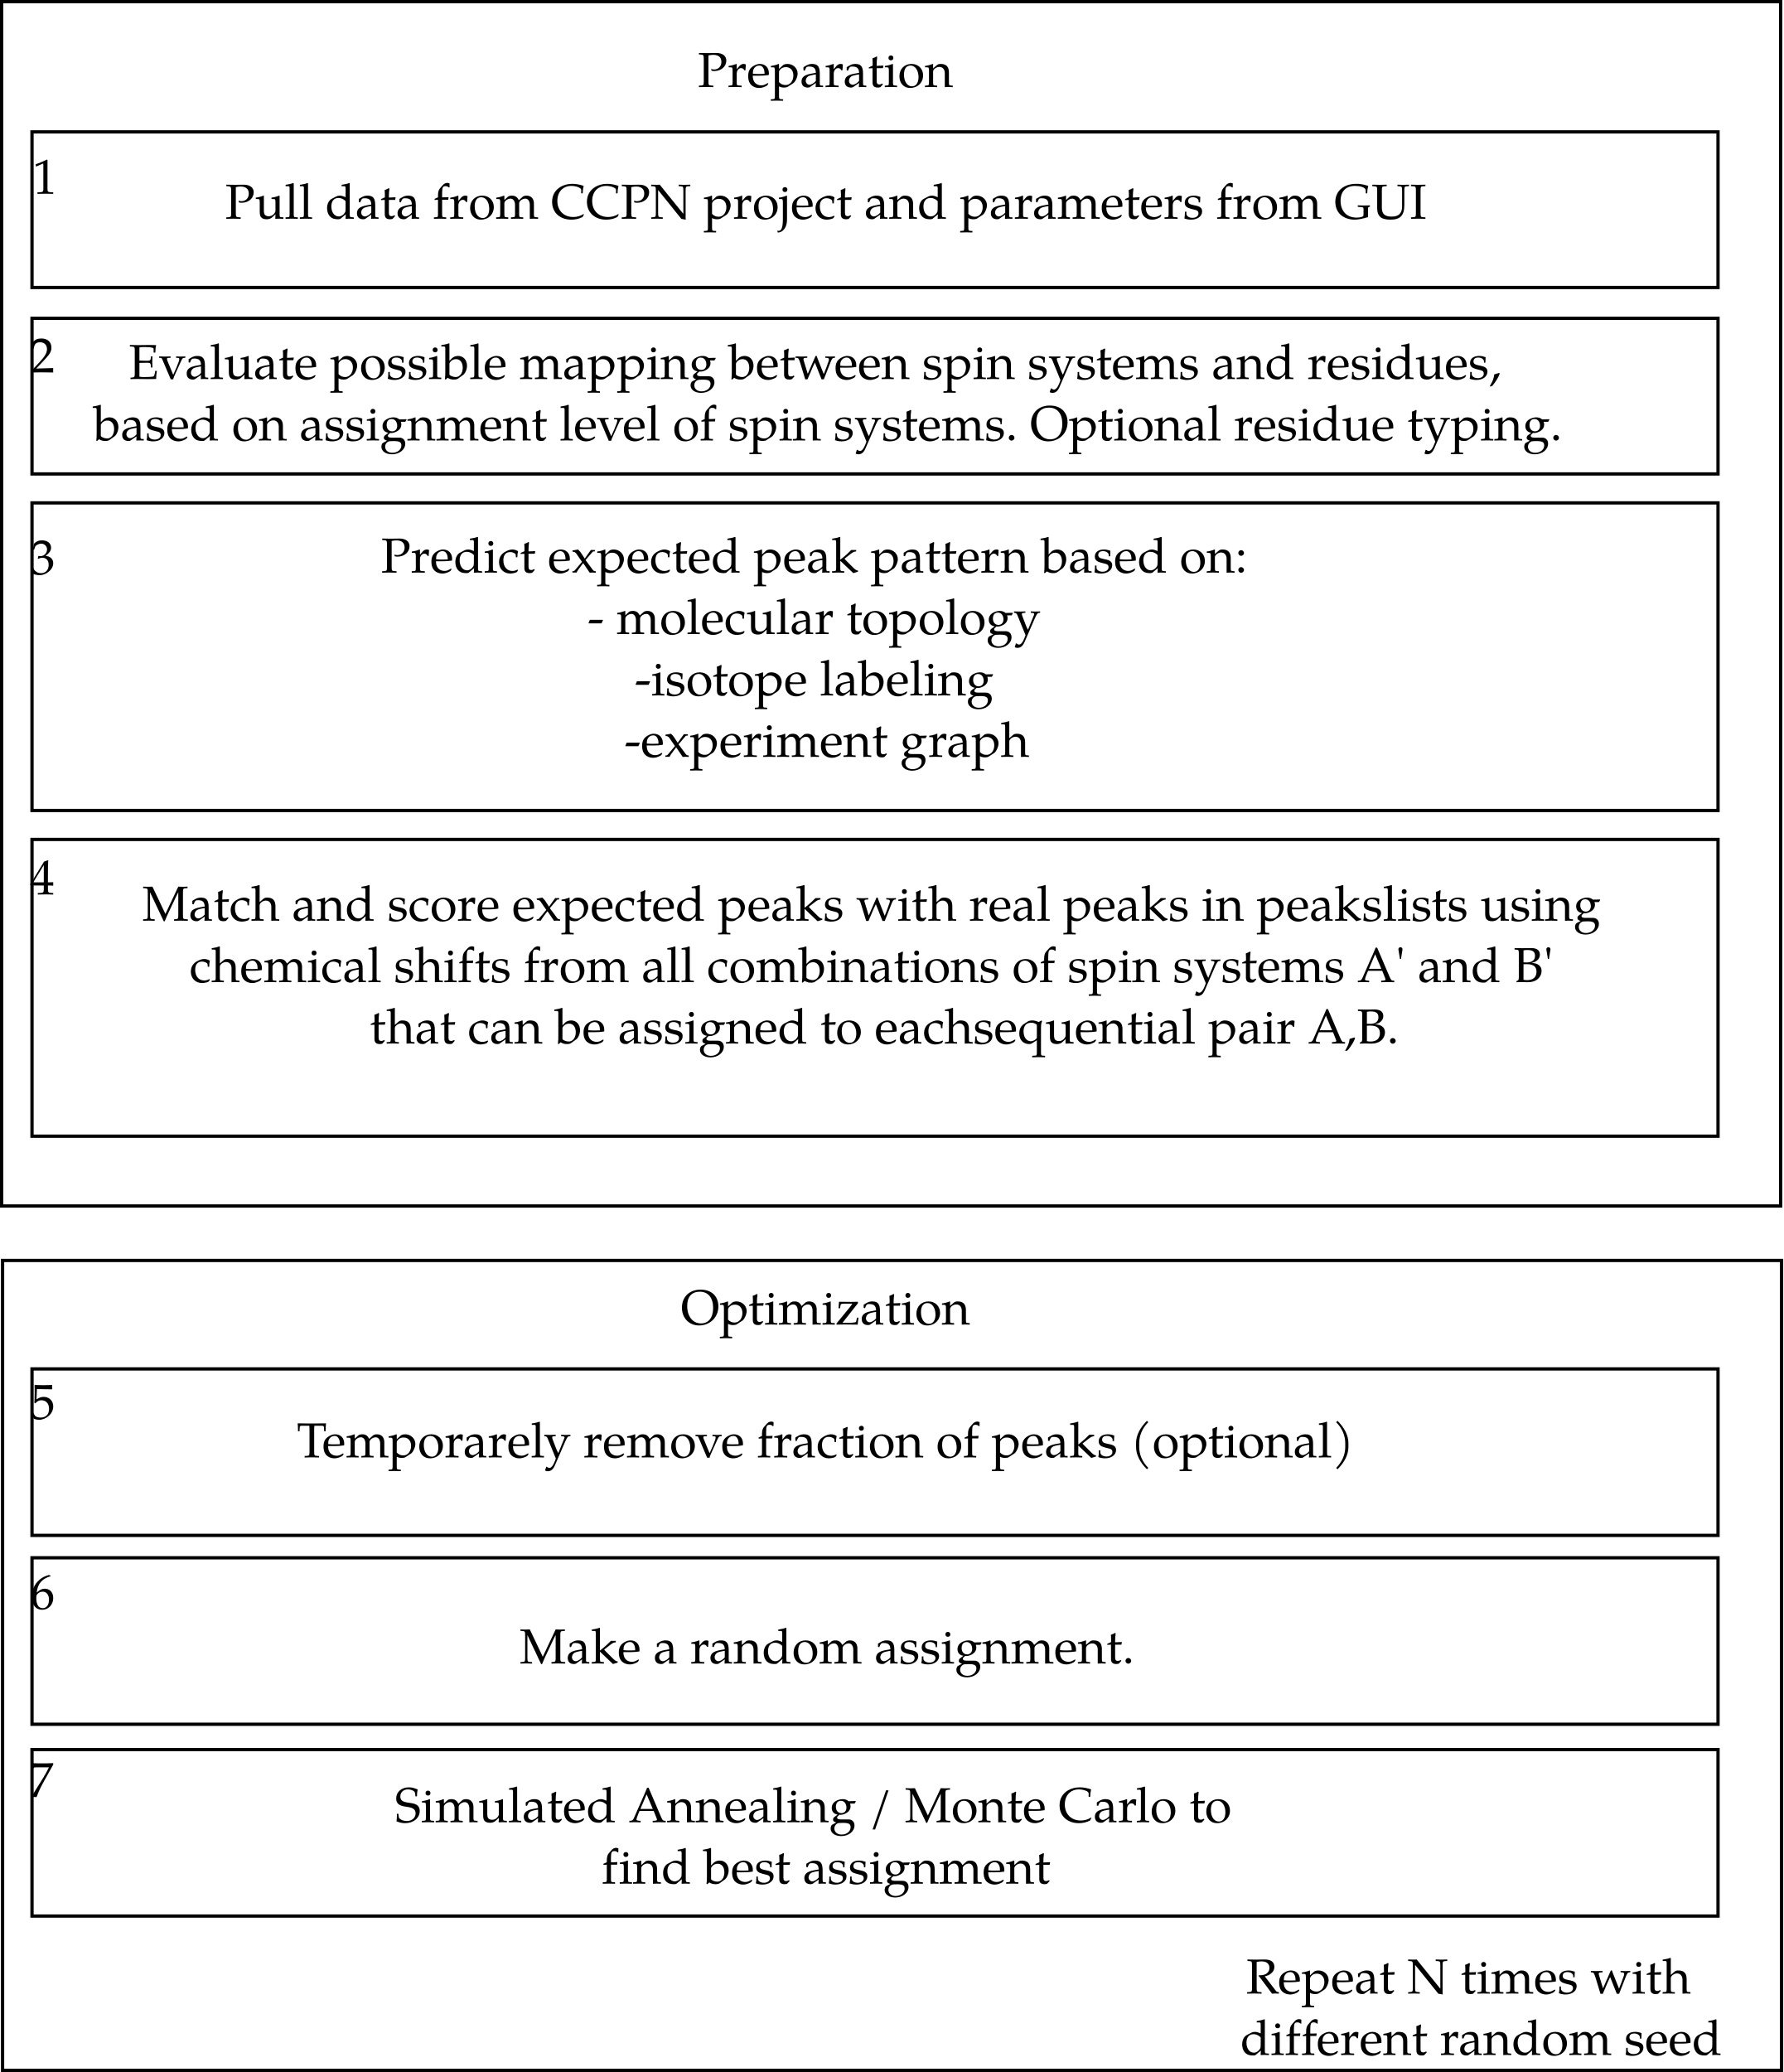
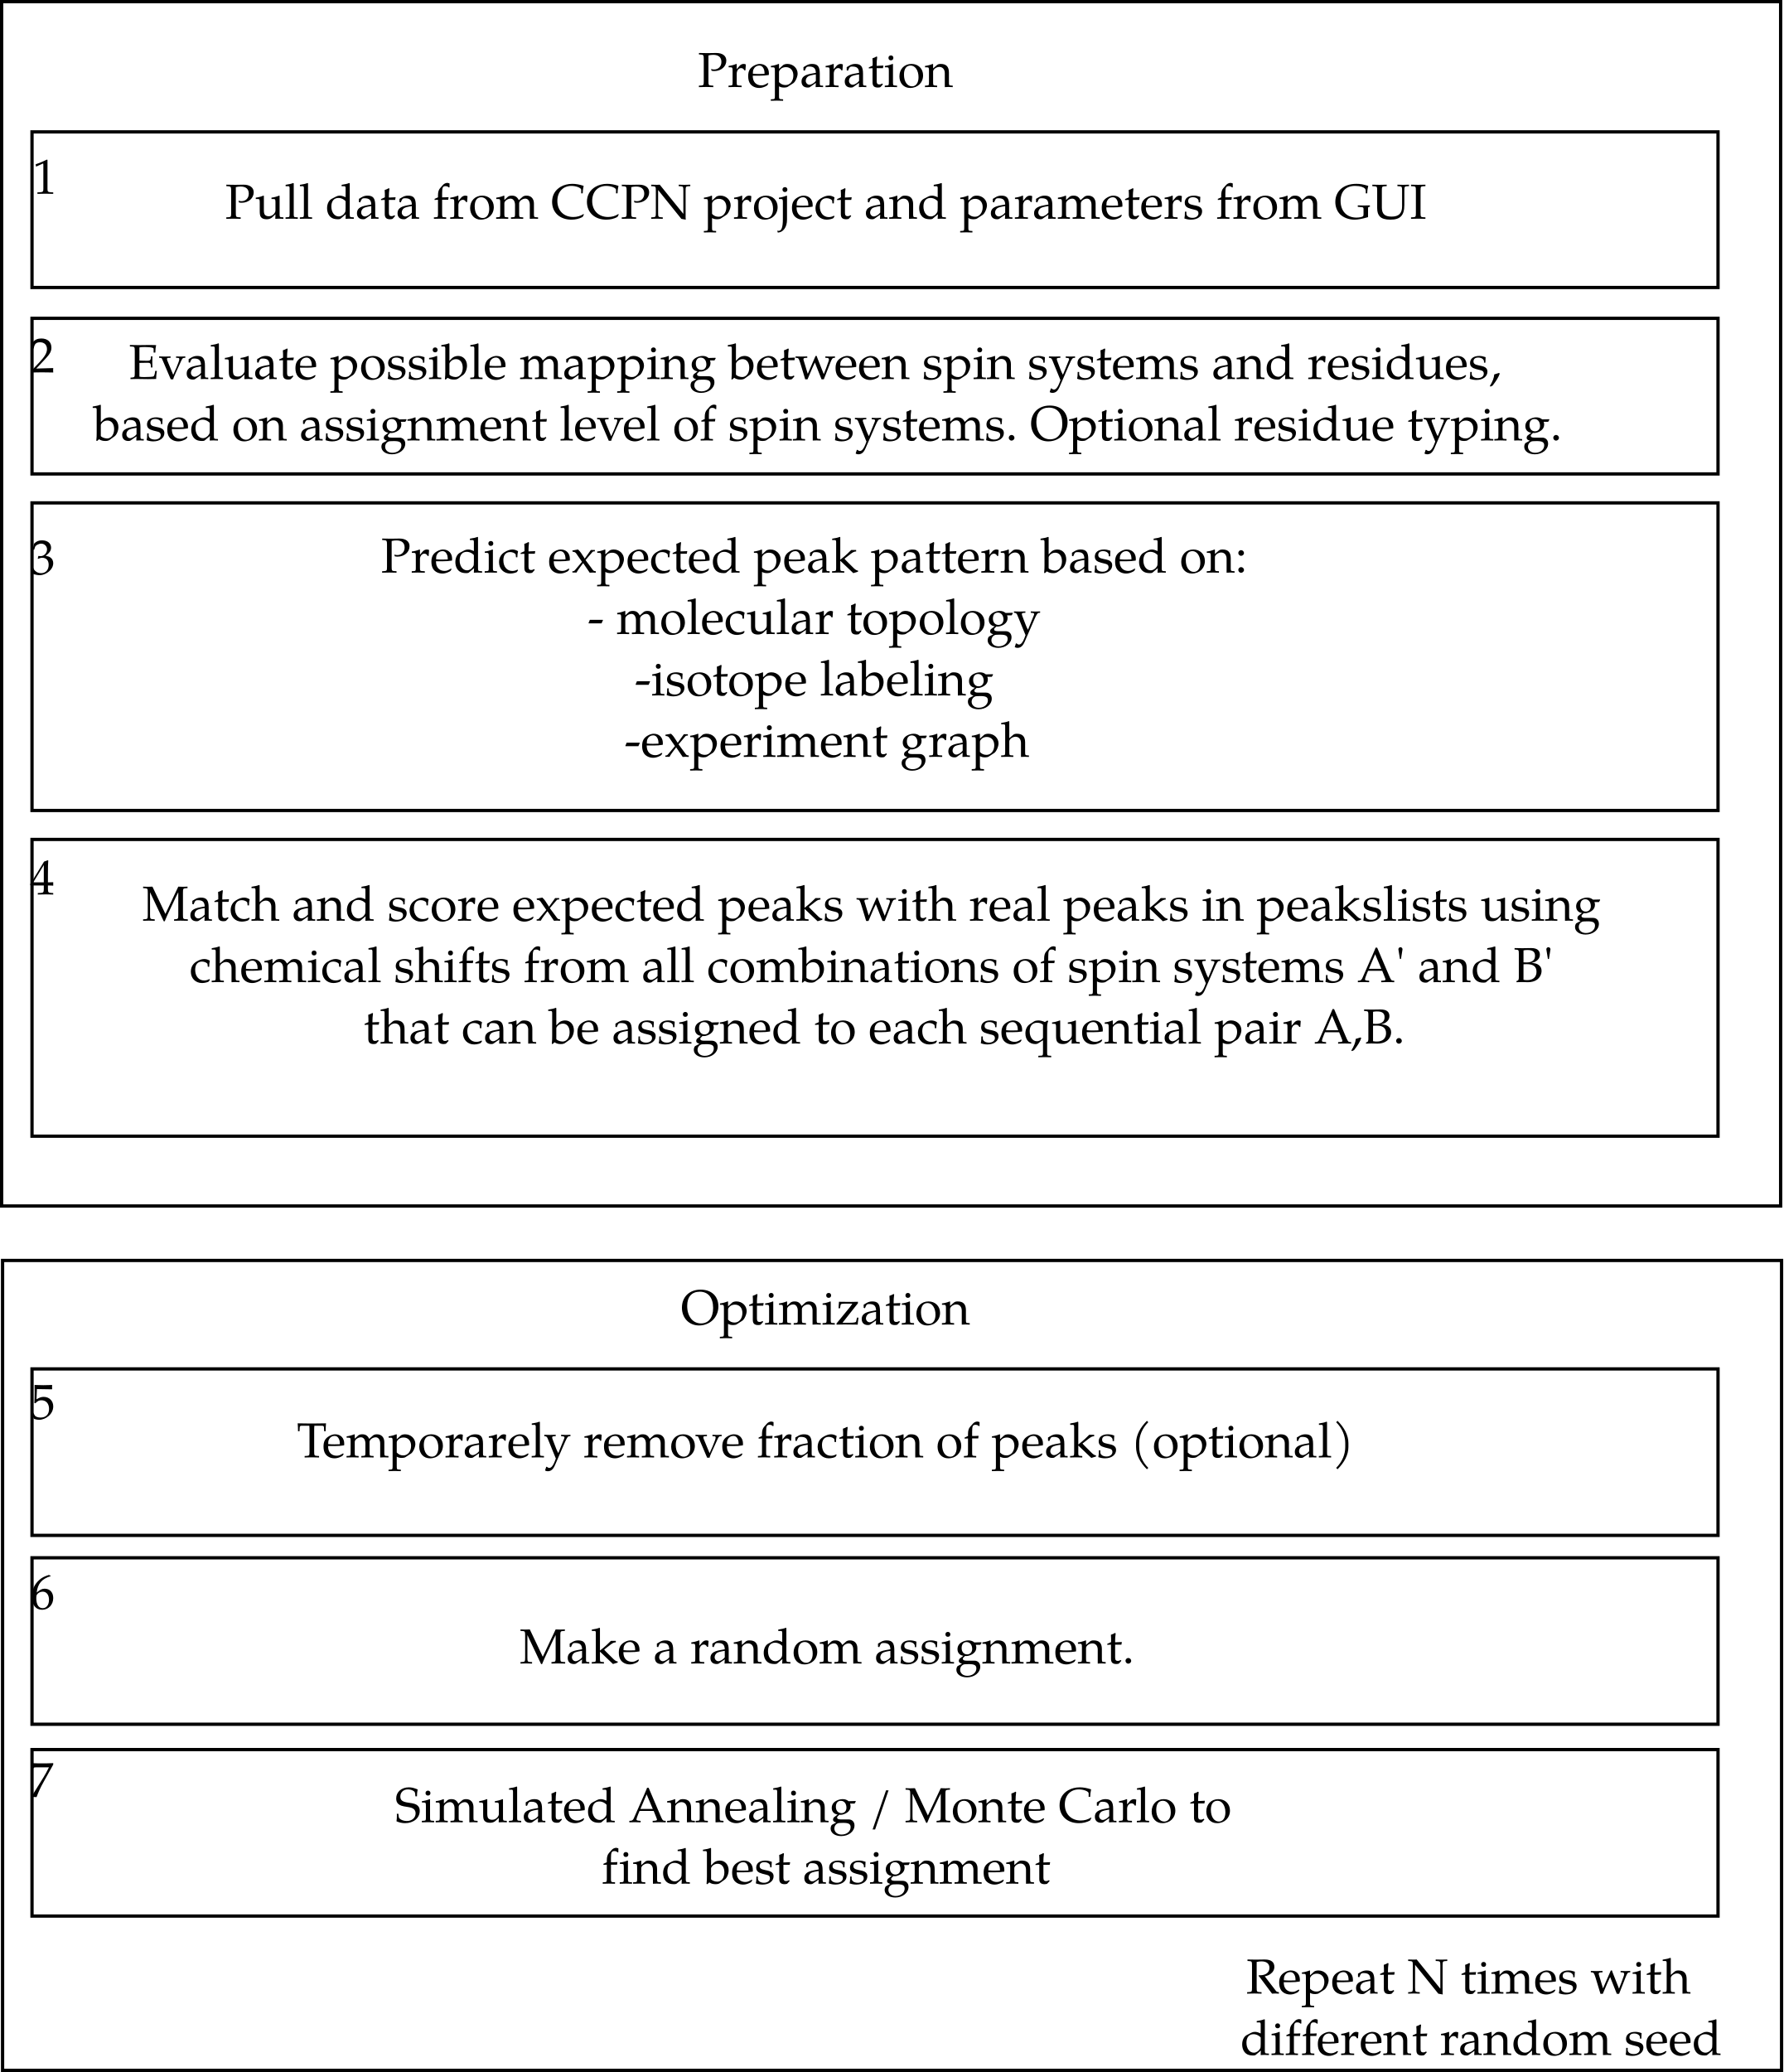
<svg xmlns="http://www.w3.org/2000/svg" width="614.73mm" height="714.122mm" viewBox="0 0 2178.178 2530.352" id="svg2" version="1.1">
  <defs id="defs4" />
  <g id="layer1" transform="translate(971.9462,867.0995)">
    <text xml:space="preserve" style="font-style:normal;font-weight:normal;font-size:60px;line-height:125%;font-family:Sans;letter-spacing:0px;word-spacing:0px;fill:#000000;fill-opacity:1;stroke:none;stroke-width:1px;stroke-linecap:butt;stroke-linejoin:miter;stroke-opacity:1" x="147.235" y="257.195" id="text23191">
      <tspan x="147.235" y="257.195" id="tspan23199" style="font-style:normal;font-variant:normal;font-weight:normal;font-stretch:normal;font-family:'TeX Gyre Pagella';-inkscape-font-specification:'TeX Gyre Pagella';text-align:center;text-anchor:middle">Match and score expected peaks with real peaks in peakslists using</tspan>
      <tspan x="147.235" y="332.195" style="font-style:normal;font-variant:normal;font-weight:normal;font-stretch:normal;font-family:'TeX Gyre Pagella';-inkscape-font-specification:'TeX Gyre Pagella';text-align:center;text-anchor:middle" id="tspan23293">chemical shifts from all combinations of spin systems A' and B'</tspan>
-       <tspan x="147.235" y="407.195" style="font-style:normal;font-variant:normal;font-weight:normal;font-stretch:normal;font-family:'TeX Gyre Pagella';-inkscape-font-specification:'TeX Gyre Pagella';text-align:center;text-anchor:middle" id="tspan23307">that can be assigned to eachsequential pair A,B.</tspan>
+       <tspan x="147.235" y="407.195" style="font-style:normal;font-variant:normal;font-weight:normal;font-stretch:normal;font-family:'TeX Gyre Pagella';-inkscape-font-specification:'TeX Gyre Pagella';text-align:center;text-anchor:middle" id="tspan23307">that can be assigned to each sequential pair A,B.</tspan>
    </text>
    <text xml:space="preserve" style="font-style:normal;font-weight:normal;font-size:60px;line-height:125%;font-family:Sans;letter-spacing:0px;word-spacing:0px;fill:#000000;fill-opacity:1;stroke:none;stroke-width:1px;stroke-linecap:butt;stroke-linejoin:miter;stroke-opacity:1" x="75.827" y="-600.052" id="text23191-5">
      <tspan x="75.827" y="-600.052" style="font-style:normal;font-variant:normal;font-weight:normal;font-stretch:normal;font-family:'TeX Gyre Pagella';-inkscape-font-specification:'TeX Gyre Pagella';text-align:center;text-anchor:middle" id="tspan24311">Pull data from CCPN project and parameters from GUI</tspan>
    </text>
    <text xml:space="preserve" style="font-style:normal;font-weight:normal;font-size:60px;line-height:125%;font-family:Sans;letter-spacing:0px;word-spacing:0px;fill:#000000;fill-opacity:1;stroke:none;stroke-width:1px;stroke-linecap:butt;stroke-linejoin:miter;stroke-opacity:1" x="78.261" y="-404.292" id="text23191-5-2">
      <tspan x="78.261" y="-404.292" style="font-style:normal;font-variant:normal;font-weight:normal;font-stretch:normal;font-family:'TeX Gyre Pagella';-inkscape-font-specification:'TeX Gyre Pagella';text-align:center;text-anchor:middle" id="tspan23242">Evaluate possible mapping between spin systems and residues,</tspan>
      <tspan x="78.261" y="-329.292" style="font-style:normal;font-variant:normal;font-weight:normal;font-stretch:normal;font-family:'TeX Gyre Pagella';-inkscape-font-specification:'TeX Gyre Pagella';text-align:center;text-anchor:middle" id="tspan23347">based on assignment level of spin systems. Optional residue typing.</tspan>
    </text>
    <text xml:space="preserve" style="font-style:normal;font-weight:normal;font-size:60px;line-height:125%;font-family:Sans;letter-spacing:0px;word-spacing:0px;fill:#000000;fill-opacity:1;stroke:none;stroke-width:1px;stroke-linecap:butt;stroke-linejoin:miter;stroke-opacity:1" x="77.181" y="-167.9" id="text23191-5-2-3">
      <tspan x="77.181" y="-167.9" style="font-style:normal;font-variant:normal;font-weight:normal;font-stretch:normal;font-family:'TeX Gyre Pagella';-inkscape-font-specification:'TeX Gyre Pagella';text-align:center;text-anchor:middle" id="tspan23242-8">Predict expected peak pattern based on:</tspan>
      <tspan x="77.181" y="-92.9" style="font-style:normal;font-variant:normal;font-weight:normal;font-stretch:normal;font-family:'TeX Gyre Pagella';-inkscape-font-specification:'TeX Gyre Pagella';text-align:center;text-anchor:middle" id="tspan23267">- molecular topology</tspan>
      <tspan x="77.181" y="-17.9" style="font-style:normal;font-variant:normal;font-weight:normal;font-stretch:normal;font-family:'TeX Gyre Pagella';-inkscape-font-specification:'TeX Gyre Pagella';text-align:center;text-anchor:middle" id="tspan23275">-isotope labeling</tspan>
      <tspan x="77.181" y="57.1" style="font-style:normal;font-variant:normal;font-weight:normal;font-stretch:normal;font-family:'TeX Gyre Pagella';-inkscape-font-specification:'TeX Gyre Pagella';text-align:center;text-anchor:middle" id="tspan23271">-experiment graph</tspan>
    </text>
    <text xml:space="preserve" style="font-style:normal;font-weight:normal;font-size:60px;line-height:125%;font-family:Sans;letter-spacing:0px;word-spacing:0px;fill:#000000;fill-opacity:1;stroke:none;stroke-width:1px;stroke-linecap:butt;stroke-linejoin:miter;stroke-opacity:1" x="77.331" y="1164.298" id="text23191-2">
      <tspan x="77.331" y="1164.298" style="font-style:normal;font-variant:normal;font-weight:normal;font-stretch:normal;font-family:'TeX Gyre Pagella';-inkscape-font-specification:'TeX Gyre Pagella';text-align:center;text-anchor:middle" id="tspan23307-8">Make a random assignment.</tspan>
    </text>
    <text xml:space="preserve" style="font-style:normal;font-weight:normal;font-size:60px;line-height:125%;font-family:Sans;letter-spacing:0px;word-spacing:0px;fill:#000000;fill-opacity:1;stroke:none;stroke-width:1px;stroke-linecap:butt;stroke-linejoin:miter;stroke-opacity:1" x="76.067" y="1358.172" id="text23191-2-6">
      <tspan x="76.067" y="1358.172" style="font-style:normal;font-variant:normal;font-weight:normal;font-stretch:normal;font-family:'TeX Gyre Pagella';-inkscape-font-specification:'TeX Gyre Pagella';text-align:center;text-anchor:middle" id="tspan23307-8-8">Simulated Annealing / Monte Carlo to</tspan>
      <tspan x="76.067" y="1433.172" style="font-style:normal;font-variant:normal;font-weight:normal;font-stretch:normal;font-family:'TeX Gyre Pagella';-inkscape-font-specification:'TeX Gyre Pagella';text-align:center;text-anchor:middle" id="tspan24555">find best assignment</tspan>
    </text>
    <rect style="opacity:1;fill:none;stroke:#000000;stroke-width:4;stroke-miterlimit:4;stroke-dasharray:none;stroke-dashoffset:0;stroke-opacity:1" id="rect23385" width="2059.448" height="190.035" x="-932.85" y="-706.038" />
    <rect style="opacity:1;fill:none;stroke:#000000;stroke-width:4;stroke-miterlimit:4;stroke-dasharray:none;stroke-dashoffset:0;stroke-opacity:1" id="rect23385-5-7-9" width="2173.036" height="1470.78" x="-969.946" y="-865.099" />
    <text xml:space="preserve" style="font-style:normal;font-weight:normal;font-size:60px;line-height:125%;font-family:Sans;letter-spacing:0px;word-spacing:0px;fill:#000000;fill-opacity:1;stroke:none;stroke-width:1px;stroke-linecap:butt;stroke-linejoin:miter;stroke-opacity:1" x="75.562" y="912.615" id="text23191-2-5">
      <tspan x="75.562" y="912.615" style="font-style:normal;font-variant:normal;font-weight:normal;font-stretch:normal;font-family:'TeX Gyre Pagella';-inkscape-font-specification:'TeX Gyre Pagella';text-align:center;text-anchor:middle" id="tspan24331">Temporarely remove fraction of peaks (optional)</tspan>
    </text>
    <text xml:space="preserve" style="font-style:normal;font-weight:normal;font-size:60px;line-height:125%;font-family:Sans;letter-spacing:0px;word-spacing:0px;fill:#000000;fill-opacity:1;stroke:none;stroke-width:1px;stroke-linecap:butt;stroke-linejoin:miter;stroke-opacity:1" x="-878.003" y="-630.547" id="text23191-5-7">
      <tspan x="-878.003" y="-630.547" style="font-style:normal;font-variant:normal;font-weight:normal;font-stretch:normal;font-family:'TeX Gyre Pagella';-inkscape-font-specification:'TeX Gyre Pagella';text-align:center;text-anchor:middle" id="tspan24311-7">1</tspan>
    </text>
    <text xml:space="preserve" style="font-style:normal;font-weight:normal;font-size:60px;line-height:125%;font-family:Sans;letter-spacing:0px;word-spacing:0px;fill:#000000;fill-opacity:1;stroke:none;stroke-width:1px;stroke-linecap:butt;stroke-linejoin:miter;stroke-opacity:1" x="-881.003" y="-412.39" id="text23191-5-7-0">
      <tspan x="-881.003" y="-412.39" style="font-style:normal;font-variant:normal;font-weight:normal;font-stretch:normal;font-family:'TeX Gyre Pagella';-inkscape-font-specification:'TeX Gyre Pagella';text-align:center;text-anchor:middle" id="tspan24311-7-6">2</tspan>
    </text>
    <text xml:space="preserve" style="font-style:normal;font-weight:normal;font-size:60px;line-height:125%;font-family:Sans;letter-spacing:0px;word-spacing:0px;fill:#000000;fill-opacity:1;stroke:none;stroke-width:1px;stroke-linecap:butt;stroke-linejoin:miter;stroke-opacity:1" x="-880.643" y="-165.883" id="text23191-5-7-3">
      <tspan x="-880.643" y="-165.883" style="font-style:normal;font-variant:normal;font-weight:normal;font-stretch:normal;font-family:'TeX Gyre Pagella';-inkscape-font-specification:'TeX Gyre Pagella';text-align:center;text-anchor:middle" id="tspan24311-7-3">3</tspan>
    </text>
    <text xml:space="preserve" style="font-style:normal;font-weight:normal;font-size:60px;line-height:125%;font-family:Sans;letter-spacing:0px;word-spacing:0px;fill:#000000;fill-opacity:1;stroke:none;stroke-width:1px;stroke-linecap:butt;stroke-linejoin:miter;stroke-opacity:1" x="-881.243" y="225.132" id="text23191-5-7-31">
      <tspan x="-881.243" y="225.132" style="font-style:normal;font-variant:normal;font-weight:normal;font-stretch:normal;font-family:'TeX Gyre Pagella';-inkscape-font-specification:'TeX Gyre Pagella';text-align:center;text-anchor:middle" id="tspan24311-7-2">4</tspan>
    </text>
    <text xml:space="preserve" style="font-style:normal;font-weight:normal;font-size:60px;line-height:125%;font-family:Sans;letter-spacing:0px;word-spacing:0px;fill:#000000;fill-opacity:1;stroke:none;stroke-width:1px;stroke-linecap:butt;stroke-linejoin:miter;stroke-opacity:1" x="75.441" y="750.37" id="text23191-2-6-5-9-2-7">
      <tspan x="75.441" y="750.37" style="font-style:normal;font-variant:normal;font-weight:normal;font-stretch:normal;font-family:'TeX Gyre Pagella';-inkscape-font-specification:'TeX Gyre Pagella';text-align:center;text-anchor:middle;fill:#000000;fill-opacity:1;stroke:none;stroke-opacity:1" id="tspan24355-11-6">Optimization</tspan>
    </text>
    <text xml:space="preserve" style="font-style:normal;font-weight:normal;font-size:60px;line-height:125%;font-family:Sans;letter-spacing:0px;word-spacing:0px;fill:#000000;fill-opacity:1;stroke:none;stroke-width:1px;stroke-linecap:butt;stroke-linejoin:miter;stroke-opacity:1" x="75.441" y="-760.889" id="text23191-2-6-5-9-2-7-5">
      <tspan x="75.441" y="-760.889" style="font-style:normal;font-variant:normal;font-weight:normal;font-stretch:normal;font-family:'TeX Gyre Pagella';-inkscape-font-specification:'TeX Gyre Pagella';text-align:center;text-anchor:middle;fill:#000000;fill-opacity:1;stroke:none;stroke-opacity:1" id="tspan24355-11-6-2">Preparation</tspan>
    </text>
    <text xml:space="preserve" style="font-style:normal;font-weight:normal;font-size:60px;line-height:125%;font-family:Sans;letter-spacing:0px;word-spacing:0px;fill:#000000;fill-opacity:1;stroke:none;stroke-width:1px;stroke-linecap:butt;stroke-linejoin:miter;stroke-opacity:1" x="876.418" y="1567.378" id="text23191-2-6-5-9-2">
      <tspan x="876.418" y="1567.378" style="font-style:normal;font-variant:normal;font-weight:normal;font-stretch:normal;font-family:'TeX Gyre Pagella';-inkscape-font-specification:'TeX Gyre Pagella';text-align:center;text-anchor:middle;fill:#000000;fill-opacity:1;stroke:none;stroke-opacity:1" id="tspan24351-5">Repeat N times with</tspan>
      <tspan x="876.418" y="1642.378" style="font-style:normal;font-variant:normal;font-weight:normal;font-stretch:normal;font-family:'TeX Gyre Pagella';-inkscape-font-specification:'TeX Gyre Pagella';text-align:center;text-anchor:middle;fill:#000000;fill-opacity:1;stroke:none;stroke-opacity:1" id="tspan24355-11">different random seed</tspan>
    </text>
    <rect style="opacity:1;fill:none;stroke:#000000;stroke-width:4;stroke-miterlimit:4;stroke-dasharray:none;stroke-dashoffset:0;stroke-opacity:1" id="rect23385-9" width="2059.448" height="190.035" x="-932.85" y="-478.36" />
    <rect style="opacity:1;fill:none;stroke:#000000;stroke-width:4;stroke-miterlimit:4;stroke-dasharray:none;stroke-dashoffset:0;stroke-opacity:1" id="rect23385-9-6" width="2059.448" height="375.65" x="-932.85" y="-252.97" />
    <rect style="opacity:1;fill:none;stroke:#000000;stroke-width:4;stroke-miterlimit:4;stroke-dasharray:none;stroke-dashoffset:0;stroke-opacity:1" id="rect23385-9-6-2" width="2059.448" height="362.392" x="-932.85" y="158.036" />
    <rect style="opacity:1;fill:none;stroke:#000000;stroke-width:4;stroke-miterlimit:4;stroke-dasharray:none;stroke-dashoffset:0;stroke-opacity:1" id="rect23385-5-7-9-0" width="2173.036" height="989.063" x="-968.804" y="672.189" />
    <rect style="opacity:1;fill:none;stroke:#000000;stroke-width:4;stroke-miterlimit:4;stroke-dasharray:none;stroke-dashoffset:0;stroke-opacity:1" id="rect23385-9-6-2-7" width="2059.448" height="203.293" x="-932.85" y="804.634" />
    <rect style="opacity:1;fill:none;stroke:#000000;stroke-width:4;stroke-miterlimit:4;stroke-dasharray:none;stroke-dashoffset:0;stroke-opacity:1" id="rect23385-9-6-2-7-2" width="2059.448" height="203.293" x="-932.85" y="1035.29" />
    <rect style="opacity:1;fill:none;stroke:#000000;stroke-width:4;stroke-miterlimit:4;stroke-dasharray:none;stroke-dashoffset:0;stroke-opacity:1" id="rect23385-9-6-2-7-2-0" width="2059.448" height="203.293" x="-932.85" y="1269.519" />
    <text xml:space="preserve" style="font-style:normal;font-weight:normal;font-size:60px;line-height:125%;font-family:Sans;letter-spacing:0px;word-spacing:0px;fill:#000000;fill-opacity:1;stroke:none;stroke-width:1px;stroke-linecap:butt;stroke-linejoin:miter;stroke-opacity:1" x="-880.463" y="865.55" id="text23191-5-7-31-3">
      <tspan x="-880.463" y="865.55" style="font-style:normal;font-variant:normal;font-weight:normal;font-stretch:normal;font-family:'TeX Gyre Pagella';-inkscape-font-specification:'TeX Gyre Pagella';text-align:center;text-anchor:middle" id="tspan24311-7-2-1">5</tspan>
    </text>
    <text xml:space="preserve" style="font-style:normal;font-weight:normal;font-size:60px;line-height:125%;font-family:Sans;letter-spacing:0px;word-spacing:0px;fill:#000000;fill-opacity:1;stroke:none;stroke-width:1px;stroke-linecap:butt;stroke-linejoin:miter;stroke-opacity:1" x="-881.003" y="1097.585" id="text23191-5-7-31-1">
      <tspan x="-881.003" y="1097.585" style="font-style:normal;font-variant:normal;font-weight:normal;font-stretch:normal;font-family:'TeX Gyre Pagella';-inkscape-font-specification:'TeX Gyre Pagella';text-align:center;text-anchor:middle" id="tspan24311-7-2-4">6</tspan>
    </text>
    <text xml:space="preserve" style="font-style:normal;font-weight:normal;font-size:60px;line-height:125%;font-family:Sans;letter-spacing:0px;word-spacing:0px;fill:#000000;fill-opacity:1;stroke:none;stroke-width:1px;stroke-linecap:butt;stroke-linejoin:miter;stroke-opacity:1" x="-882.743" y="1327.395" id="text23191-5-7-31-12">
      <tspan x="-882.743" y="1327.395" style="font-style:normal;font-variant:normal;font-weight:normal;font-stretch:normal;font-family:'TeX Gyre Pagella';-inkscape-font-specification:'TeX Gyre Pagella';text-align:center;text-anchor:middle" id="tspan24311-7-2-13">7</tspan>
    </text>
  </g>
</svg>
